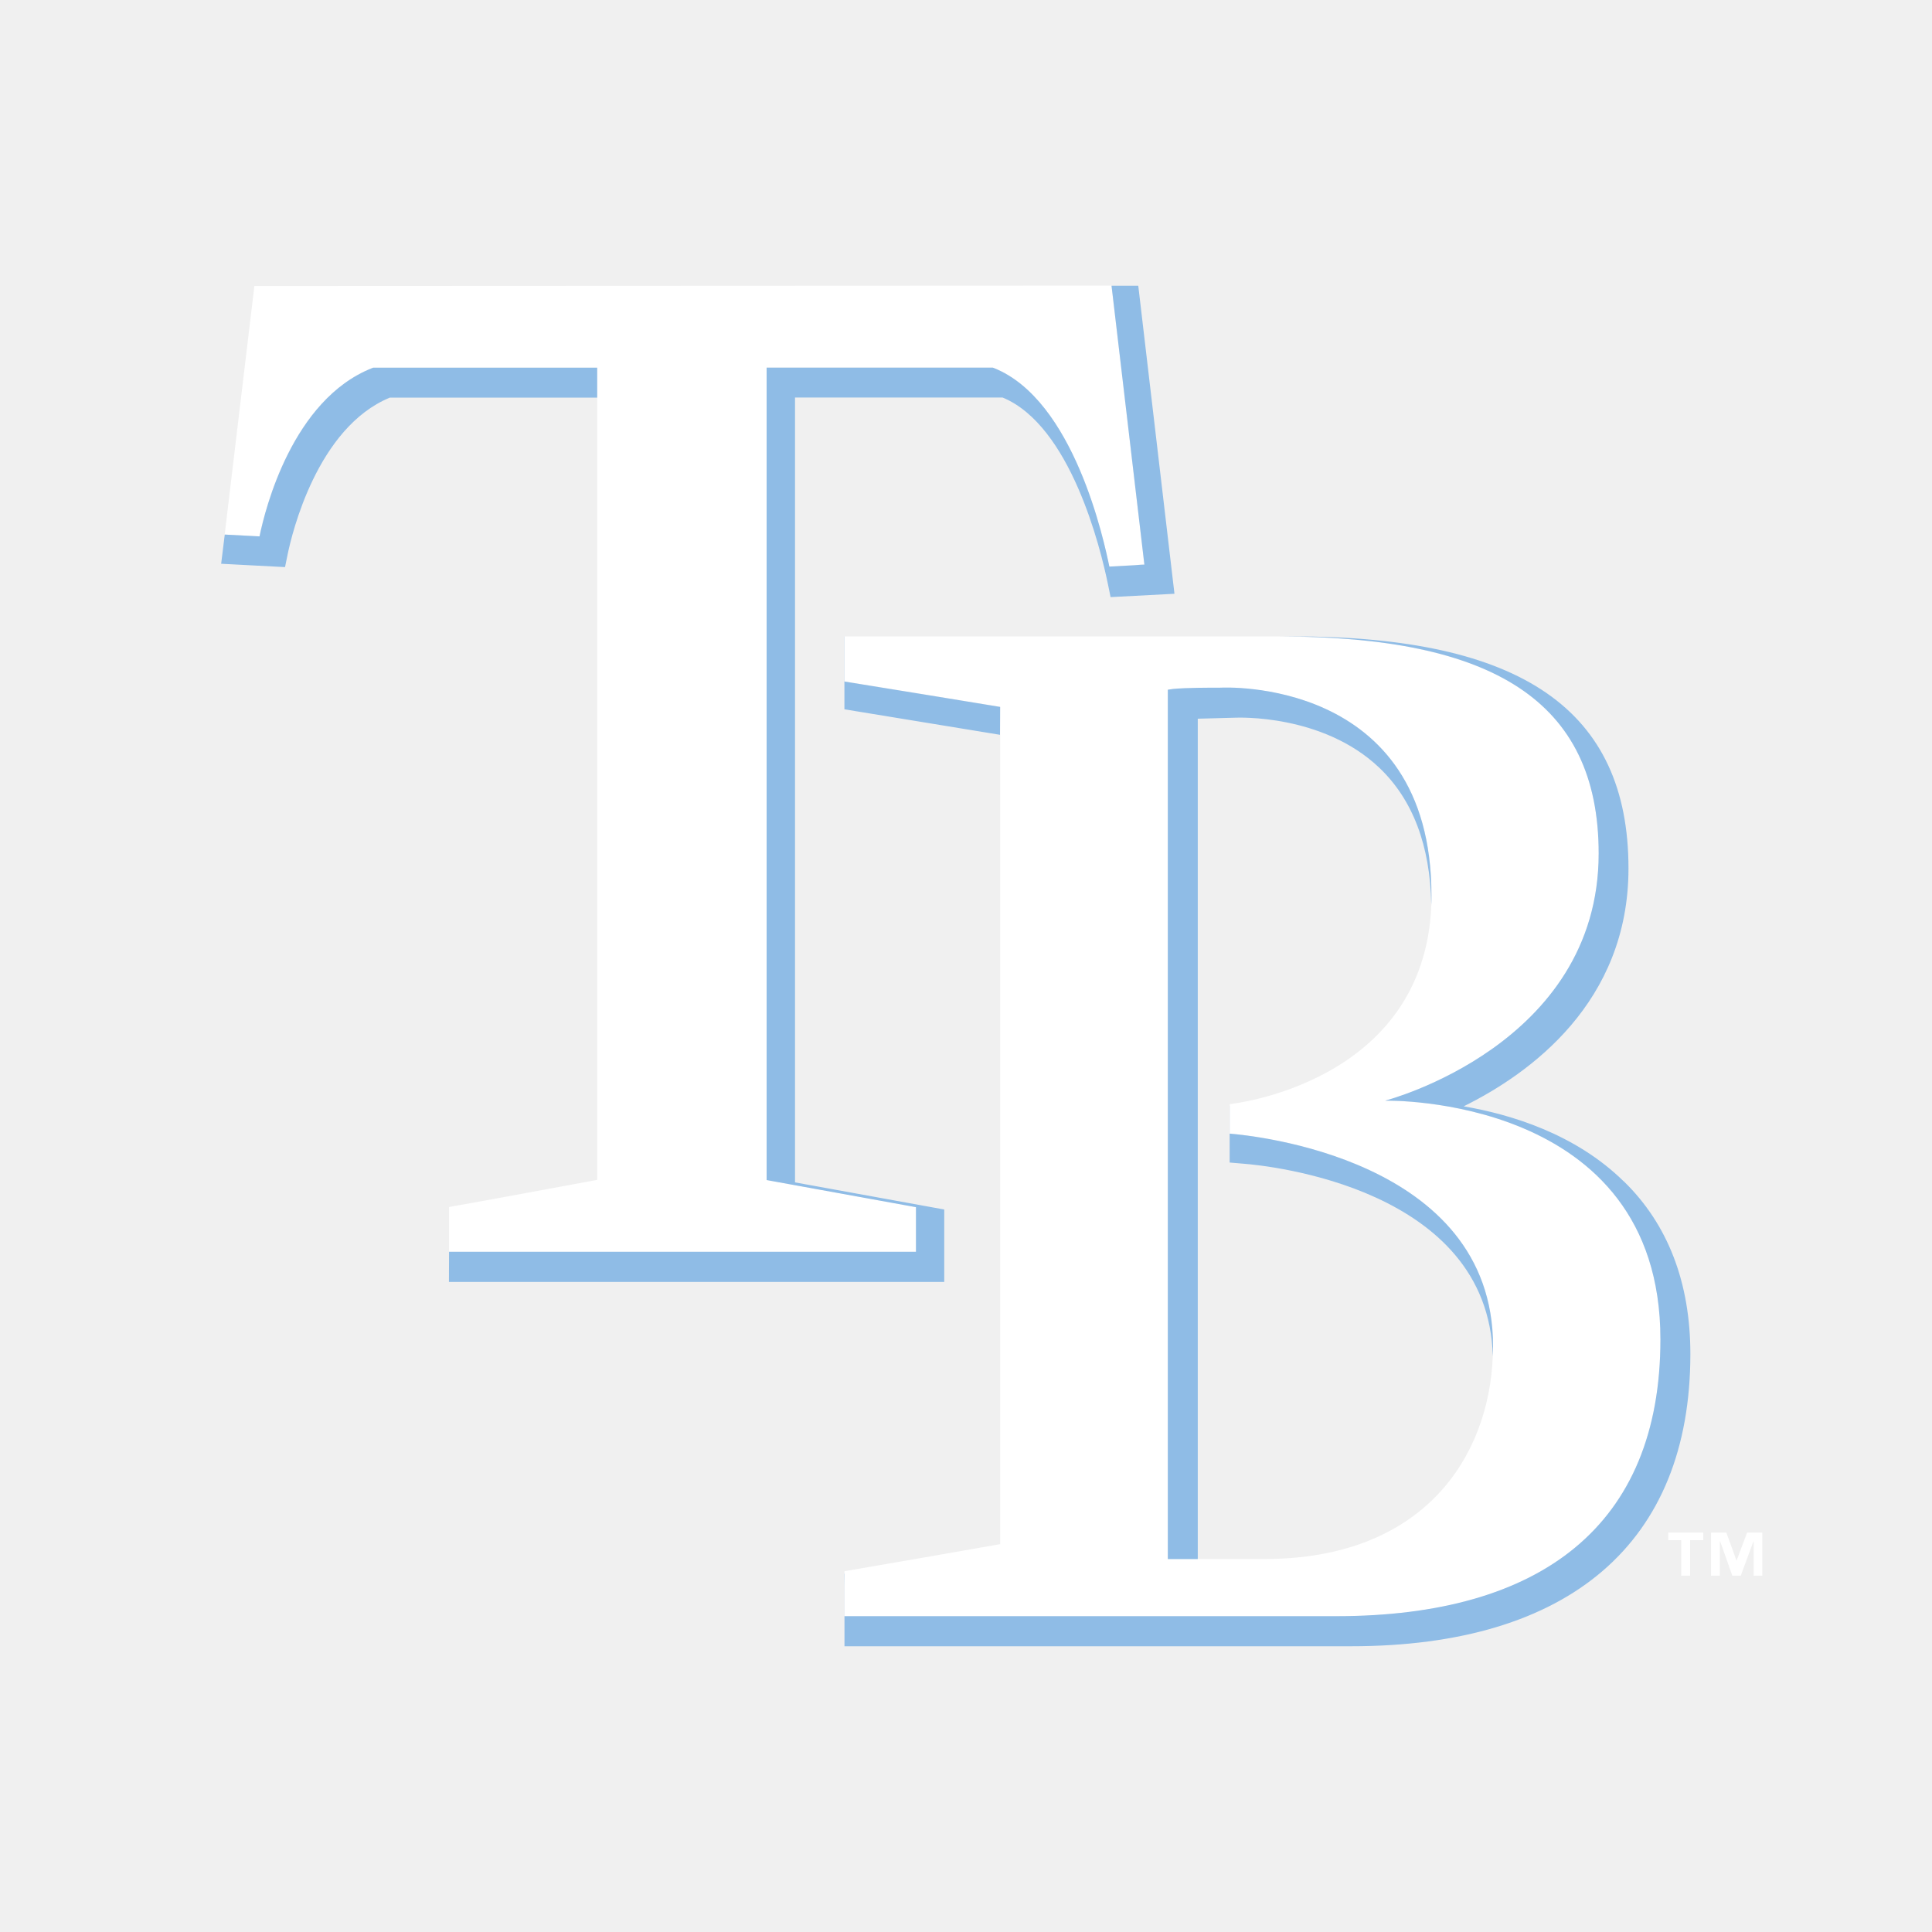
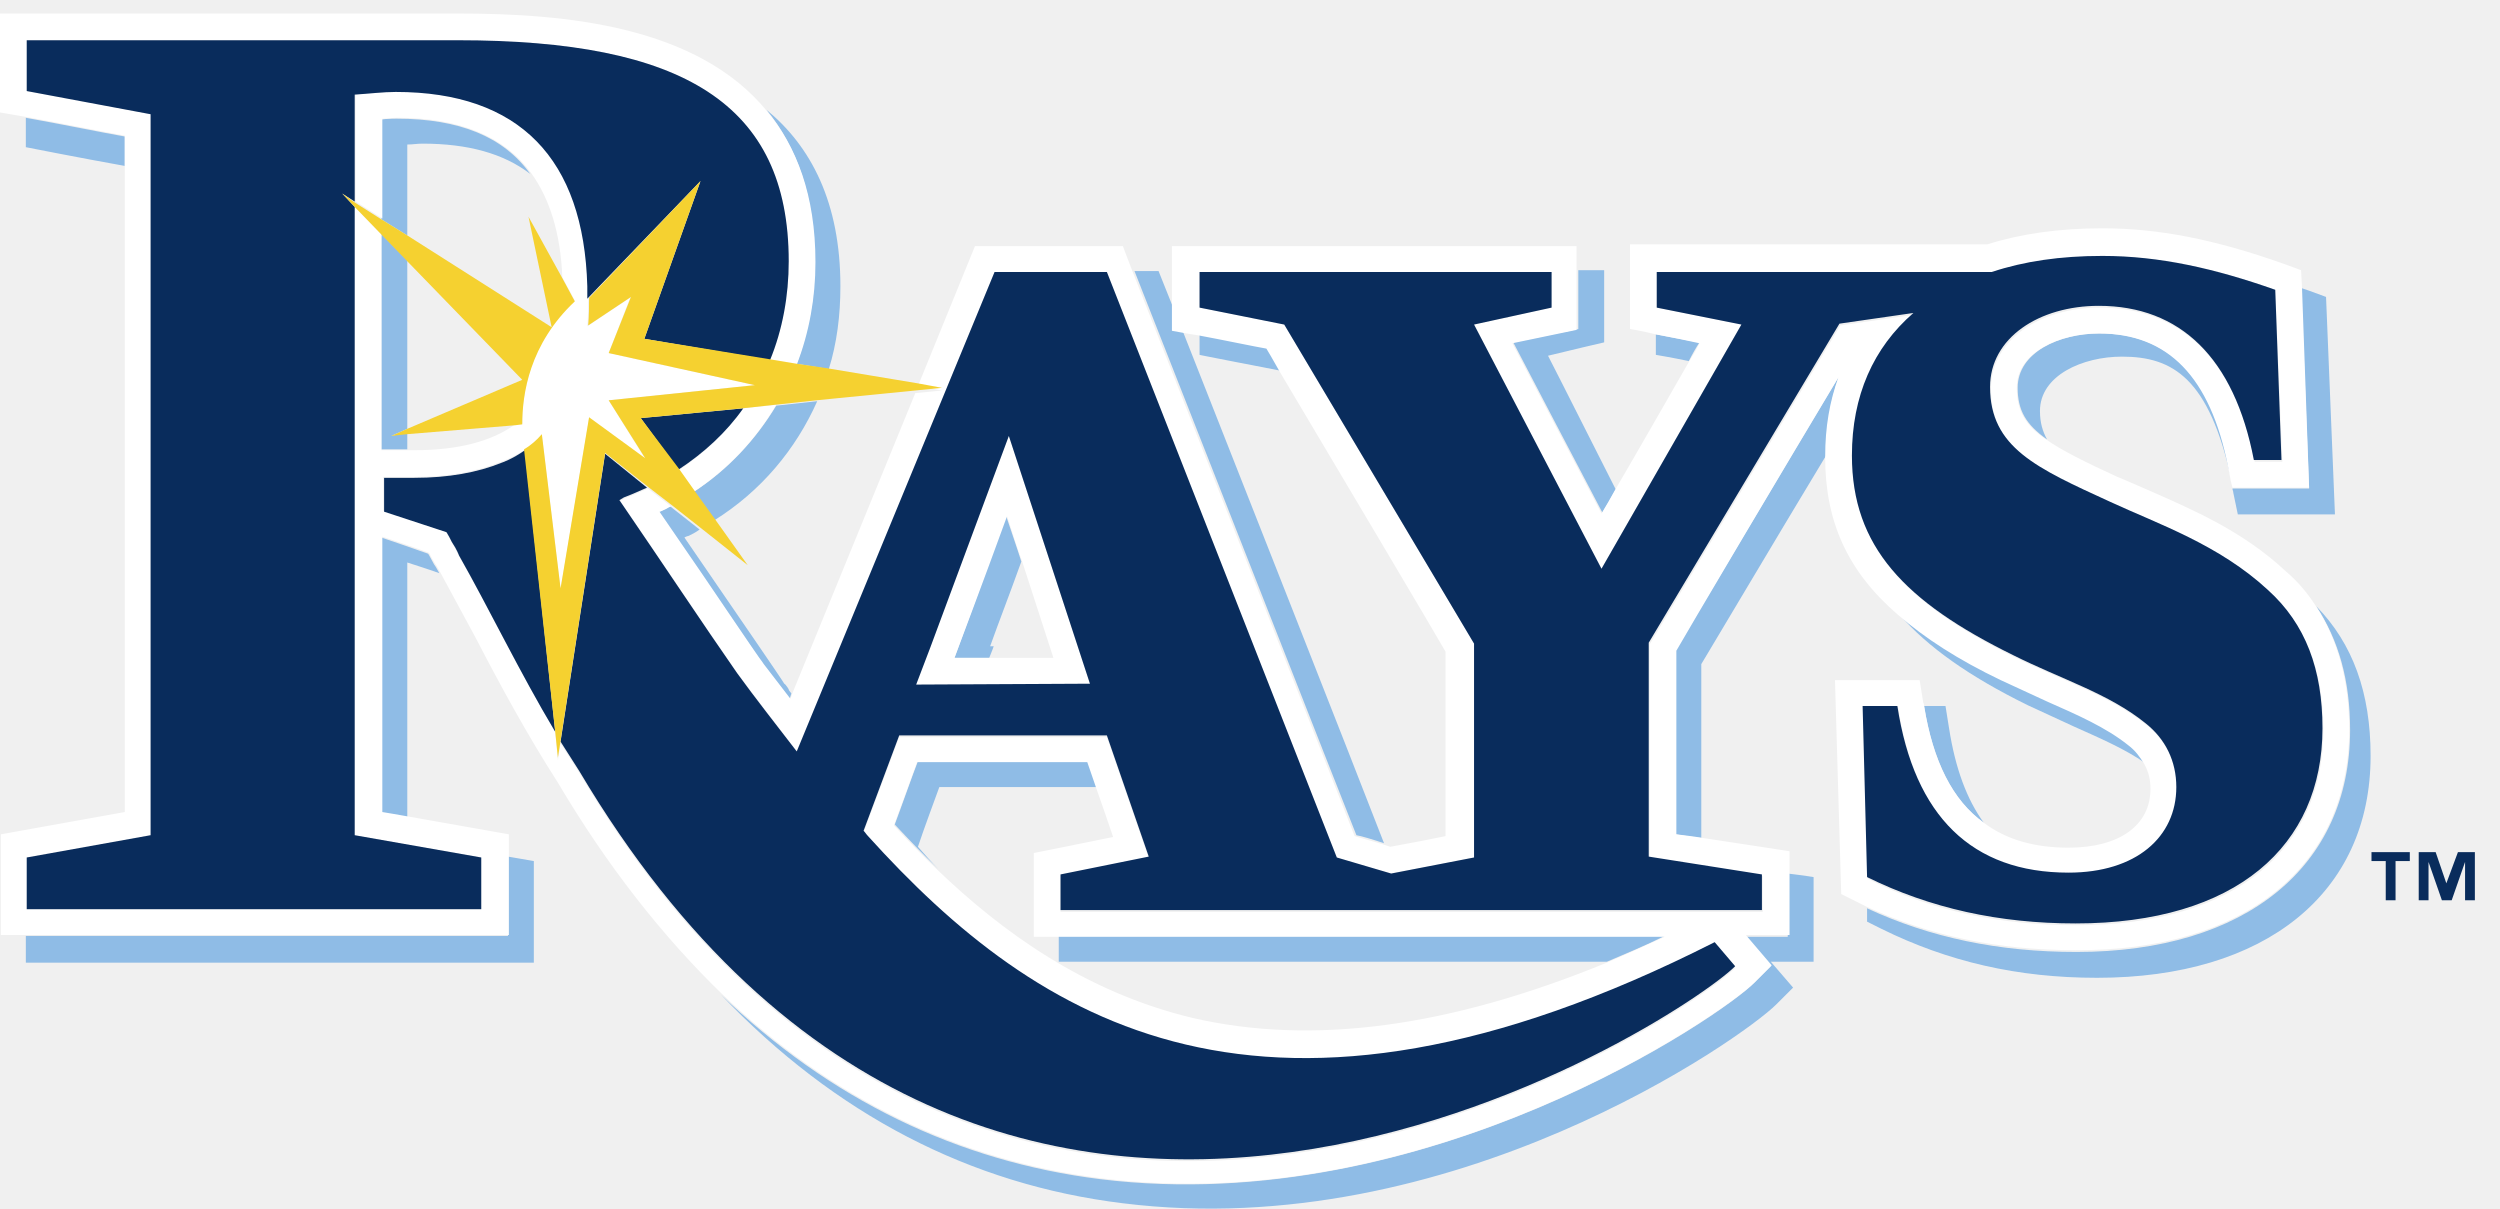
- <svg xmlns="http://www.w3.org/2000/svg" viewBox="0 0 300 300">
-   <path fill="#fff" d="M69.73 187.42c1.66-.25 23.01-4.21 23.01-4.21V57.08h-34.8l-.16.06c-12.4 4.9-16.63 21.96-17.47 26.04 0 .03-.02.11-.02.11l-5.4-.3 4.61-38.58 133.09-.06v.02l5.1 43.29-.53.02-1.01.08-3.89.21c-.81-3.9-5.46-25.88-17.94-30.84l-.17-.05h-35.1v126.15s21.74 3.96 23.18 4.21v6.93h-72.5Zm192.71 51.74v5.51h-1.38v-5.51h-2.02v-1.18h5.44v1.18Zm9.87 5.51v-5.33h-.04l-1.96 5.33h-1.32l-1.88-5.33h-.05v5.33h-1.37v-6.69h2.38l1.58 4.36 1.64-4.36h2.36v6.69Zm-141.18 6.29v-6.98c1.41-.22 23.54-4.08 24.15-4.2h.02V109.75s-22.72-3.73-24.16-3.94v-6.99h67.3c.12 0 .23 0 .36.02 32.8.06 49.44 9.85 49.44 33.7 0 29.79-33.1 38.36-33.1 38.36v.03s42.69-1.01 42.69 37.04c0 28.95-18.57 43.01-50.38 43.01h-76.31Zm91.16-111.94c0-34.07-32.7-32.22-32.7-32.22-1.73 0-5.46 0-7.42.19l-.82.12v134.97h15.03c24.53 0 34.81-15.68 35.42-31.5.02-.51.04-1.02.04-1.54 0-29.23-37.65-32.75-40.89-33.02v-4.57s30.25-3.09 31.31-30.96c.02-.48.02-.97.02-1.48Z" />
-   <path fill="#8fbce6" d="M92.74 57.1h-34.8l-.16.06c-12.39 4.9-16.62 21.96-17.46 26.04 0 .03-.02.08-.02.09l-5.4-.28-.56 4.53 9.92.52.4-1.96c.67-3.26 4.59-19.71 15.88-24.36h32.19v-4.65Zm88.6 50.01v134.98h14.28-9.63V111.6c2.05-.05 5.9-.16 5.9-.16.27 0 13.45-.6 22.26 7.75 5.22 4.95 7.93 12.1 8.1 21.29.02-.48.02-.97.02-1.48 0-34.07-32.7-32.22-32.7-32.22-1.73 0-5.45 0-7.42.2l-.82.12Zm9.6 64.58v8.83l2.14.18c3.93.3 38.05 3.78 38.72 29.89.02-.51.04-1.02.04-1.54 0-29.23-37.65-32.75-40.89-33.02v-4.33Zm-44.32 16.12s-19.95-3.62-23.17-4.21V61.73h32.24c10.54 4.36 15.19 23.31 16.36 29.03l.4 1.96 9.92-.52-5.62-47.83h-4.15l5.1 43.3-.53.02-1.02.08-3.89.21c-.81-3.92-5.46-25.88-17.95-30.84l-.16-.05h-35.11v126.15s21.75 3.96 23.19 4.21v6.93h-72.5l-.02 4.68h76.91v-11.24Zm8.68-78.04s-22.72-3.73-24.16-3.94v-6.99h-.02v11.3l24.16 3.96.02-4.32Zm96.81 73.65c-7.52-7.37-17.5-10.37-24.83-11.63 10.32-5.1 25.59-16.14 25.59-36.94 0-24.6-16.57-36.03-52.13-36.03h-1.94c32.8.07 49.44 9.86 49.44 33.71 0 29.78-33.1 38.36-33.1 38.36v.02s42.69-.99 42.69 37.06c0 28.94-18.57 42.99-50.38 42.99h-76.31v-6.59h-.03l.02 1.97v9.29h78.64c33.98 0 52.71-16.09 52.71-45.37 0-11.09-3.48-20.16-10.36-26.85" />
+ <svg xmlns="http://www.w3.org/2000/svg" viewBox="0 0 280.52 135.618">
+   <g fill="#8fbce6">
+     <path d="M143.8 41.617c-.8-1.4-1.4-2.3-1.5-2.6-1.2-.2-5-1-7.7-1.5v2.3c-.1 0 6.1 1.2 9.2 1.8zM159.5 105.017h-40.7v2.9h61.5c2.1-.9 4.3-1.8 6.5-2.9h-27.3zM169.8 38.417c2.2 4.2 7.1 13.6 10 19.1.5-.8 1-1.7 1.5-2.6-2.8-5.5-6-11.9-7.6-15 2-.5 6.3-1.5 6.3-1.5v-8.1h-2.9v6.6c-.1 0-4.9 1-7.3 1.5zM185.8 37.517v2.3s1.8.3 3.7.7c.4-.8.8-1.5 1.2-2.1-1.3-.2-3.3-.6-4.9-.9z" />
+     <path d="M195.8 105.017l2.9 3.4-1.9 1.9c-3.4 3.5-36.7 26.5-73.3 22-16.1-2-30.4-9-42.6-20.7 12.8 13.4 27.9 21.3 45.1 23.4 36.9 4.6 69.6-18.6 73.3-22.3l1.9-1.9-2.5-2.9h4.8v-9.5s-1.2-.2-2.9-.4v7.1h-4.8v-.1zM206.3 42.317c-5 8.4-17.7 29.6-18.3 30.7v20.6c.7.1 1.7.3 2.9.4v-19.5c.5-.8 8.2-13.8 14-23.4 0-3.2.5-6.1 1.4-8.8zM238.9 83.517c-2.5-2-5.7-3.4-9.1-4.9l-5.2-2.4c-4.8-2.4-8.6-4.8-11.5-7.3 3.2 3.7 7.9 7 14.4 10.2l5.2 2.4c2.9 1.3 5.7 2.5 8 4.1-.5-.8-1.1-1.5-1.8-2.1zM222.6 92.317c-1.9-2.6-3.2-6.1-3.9-10.6l-.4-2.5h-2.4c1 6.2 3.2 10.6 6.7 13.1zM250.5 54.817c0 .2.1.3.1.5l.5 2.4H262l-1-24.4-1.9-.7-.9-.3.9 22.5h-8.6zM235.6 37.417c-4.5 0-9.2 2.1-9.2 6.1 0 2.5.9 4.1 3.3 5.8-.5-.9-.8-1.9-.8-3.2 0-4 4.8-6.1 9.2-6.1 5.7 0 9.8 2.4 12.3 13.9l-.3-1.6c-2-10-6.7-14.9-14.5-14.9z" />
+     <path d="M259.9 68.017c2.5 3.8 3.8 8.3 3.8 13.9 0 15.3-11.7 24.9-30.7 24.9-8.7 0-16.4-1.6-23.5-4.9v1.5l1.6.8c7.5 3.7 15.3 5.5 24.2 5.5 18.9 0 30.7-9.5 30.7-24.9 0-7.1-2-12.6-6.1-16.8zM155.3 94.617c-3.4-8.8-16.8-42.8-22.6-57.5l-1.1-2.6v-.1l-1.6-4h-2.7c4.9 12.4 24 61.1 24.9 63.3.6.1 1.9.5 3.1.9zM105.4 88.317h17.7c-.4-1.1-.7-2.1-1-2.9H103c-.7 1.8-1.7 4.7-2.6 7.1 1.5 1.6 3.1 3.3 4.9 5-.8-.8-1.6-1.7-2.3-2.5.8-2.4 1.9-5.3 2.4-6.7zM107.1 73.817h3.9c.3-.7.5-1.3.5-1.3h-.4c1-2.8 2.1-5.6 3.5-9.5-.5-1.6-1.1-3.3-1.7-5.1-2.5 6.9-5.8 15.9-5.8 15.9zM91.7 45.017l-4.6.5c-2.3 3.8-5.4 7.2-9.3 9.7l2.3 3.2c5.3-3.3 9.2-8 11.6-13.4zM45.7 16.217c.6 0 1.1-.1 1.7-.1 5.1 0 9.1 1.1 12.1 3.4-3-4.2-8-6.2-15-6.2-.5 0-1.1 0-1.7.1v11.2l2.9 1.8v-10.2zM48.7 63.317l-.6-1.1-.1-.1c-1.4-.5-4.3-1.5-5.2-1.8v30.9c.7.1 1.7.3 2.9.5v-28.6c.6.2 2.2.7 3.6 1.2l-.4-.7-.2-.3zM2.9 105.117v2.9h57v-11.4s-1.2-.2-2.9-.5v8.9H2.9v.1zM89.4 40.817l3.6.6c.9-2.9 1.3-6 1.3-9.3 0-9.4-3.3-15.7-8.3-19.8 3.3 4 5.4 9.5 5.4 16.9.1 4.1-.7 8-2 11.6zM43.9 48.917l1.8-.8v-18.9l-2.9-3v24.2h2.9v-1.9l-1.8.4zM88 76.717c0-.1-6.4-9.4-6.4-9.4s-2.8-4.1-4.8-7c.1-.1.5-.2.5-.2.4-.2.8-.4 1.2-.7l-3.3-2.6c-.3.1-.5.3-.8.4 0 0-.3.2-.5.2 2 2.9 4.8 7 4.8 7l6.4 9.4c.1.1.5.7.5.7l3 3.9.2-.6c-.1-.1-.2-.3-.3-.4.1 0-.4-.7-.5-.7zM14 15.317c-2.3-.4-7.7-1.5-11.1-2.1v3.3s6.6 1.3 11.1 2.1v-3.3z" />
+   </g>
+   <g fill="#fff">
+     <path d="M263.6 81.817c0-5.5-1.3-10.1-3.8-13.9-.9-1.4-2-2.7-3.3-3.8-4.8-4.5-10.4-6.9-15.4-9.1l-3-1.3-.5-.2c-3.7-1.7-6.3-3-8-4.2-2.4-1.6-3.3-3.3-3.3-5.8 0-4 4.8-6.1 9.2-6.1 7.8 0 12.5 4.9 14.5 14.9l.3 1.6.2.8h8.6l-.8-22.5-.1-1.9-1.9-.7c-7.9-2.8-14.2-4-20.4-4-4.8 0-9.1.6-12.9 1.8h-40.1v9.5s1.3.2 2.9.6c1.6.3 3.6.7 4.9 1-.3.6-.7 1.3-1.2 2.1-2.3 4-5.6 9.8-8.3 14.4-.5.9-1 1.8-1.5 2.6-2.9-5.5-7.8-14.9-10-19.1l7.2-1.5v-9.4h-45.4v9.5l1.1.2c.5.1 1.1.2 1.8.3 2.7.5 6.5 1.3 7.7 1.5.2.3.7 1.2 1.5 2.6 4.7 7.9 18 30.3 18.6 31.4v20.7c-1.4.3-4 .8-6.2 1.2l-.9-.3c-1.3-.4-2.5-.7-3.1-.9-.9-2.3-20-50.9-24.9-63.3-.7-1.8-1.1-2.9-1.1-2.9h-16.6l-6.4 15.7 2.7.5-3 .3-13.8 33.7-.2.6-3-3.9s-.4-.6-.5-.7-6.4-9.4-6.4-9.4-2.8-4.1-4.8-7c.1 0 .5-.2.5-.2.3-.1.5-.3.8-.4l-2.6-2c-.9.4-1.8.8-2.6 1.1l-.5.3c5 7.3 9.3 13.8 13.2 19.4 2.1 2.8 4.4 5.8 6.7 8.8l22.1-53.9h12.6l25.8 65.7 6.1 1.8 9.3-1.8v-24l-21.3-35.8-9.5-1.9v-4h39.5v4l-8.7 1.9 14.3 27.4 15.7-27.4-9.5-1.9v-4h37.6c3.6-1.1 7.7-1.8 12.4-1.8 6.5 0 12.7 1.4 19.4 3.8l.8 19.3H253c-2.3-11.6-8.3-17.3-17.4-17.3-6.7 0-12.2 3.6-12.2 9.1 0 6.8 5.3 9.1 13.5 12.9 5.4 2.5 12.2 4.9 17.7 9.9 4.2 3.8 6.1 8.9 6.1 15.5 0 13.2-9.7 21.9-27.7 21.9-8.6 0-16.3-1.6-23.4-5.2l-.5-19.2h3.9c1.9 12.4 8.5 18.7 19.2 18.7 7.6 0 12.1-4 12.1-9.6 0-2.9-1.3-5.5-3.5-7.2-4.1-3.3-9.5-5-14.8-7.6-12.1-6-18.1-12.2-18.1-22.4 0-6.7 2.4-12.2 6.9-16l-8.3 1.2-21.4 35.8v24l12.7 2v4H119v-4l9.9-2-4.7-13.6h-23.3l-4 10.7c.2.2.3.4.5.6 19 20.8 44.6 37.4 95 11.9l2.3 2.7c-6.2 6.2-83.2 56.7-129.7-21.9l-2.1-3.3-.3 1.9-.3-3.2c-4-6.7-7.4-13.8-10.9-19.9 0 0-.2-.5-.8-1.5-.2-.4-.4-.8-.6-1.1l-7-2.3v-3.8h3.4c3.9 0 7.1-.6 9.8-1.7 0 0 1.2-.4 2.6-1.3.7-.5 1.3-1 2-1.7l2.1 17.3 3.2-19.2 6.3 4.6-4.1-6.6 16.4-1.7-16.4-3.6 2.4-6.2-4.8 3.2c.1-1.1.1-2.2.1-3.1v-.2V32.517v-.4c-.4-14.3-7.6-21.8-21.5-21.8-1.5 0-3 .1-4.6.3v12l3 1.9v-11.2c.6 0 1.1-.1 1.7-.1 7 0 12 2.1 15 6.2 2.1 2.9 3.3 6.8 3.5 11.7l1.4 2.6c-5.1 4.7-5.9 10.4-5.9 13.8l-.8.1c-2.6 1.9-6.4 2.9-11.3 2.9h-3.7v-24.2l-3-3.1v70.5l14.2 2.5v5.8H3v-5.8l13.9-2.5v-80.9L3 10.217v-5.7h48.4c25.2 0 37.1 7.1 37.1 24.8 0 3.9-.7 7.6-2.1 11.1l3 .5c1.4-3.6 2.1-7.5 2.1-11.5 0-7.5-2.1-12.9-5.4-16.9-7.8-9.6-22.6-11-34.7-11H0v11.1s1.2.2 2.9.5c3.4.6 8.8 1.7 11.1 2.1V91.117c-3.3.6-13.9 2.5-13.9 2.5v11.3h57v-11.3s-6.8-1.2-11.3-2c-1.2-.2-2.2-.4-2.9-.5v-30.9c.9.3 3.9 1.3 5.2 1.8l.1.1c0 .1.6 1.1.6 1.1l.2.3.4.7 4 7.4c2.8 5.4 5.8 10.9 9.2 16.2 5.5 9.3 11.7 17.2 18.4 23.7 12.3 11.8 26.6 18.7 42.6 20.7 36.6 4.6 69.8-18.5 73.3-22l1.9-1.9-2.9-3.4h4.9v-9.4s-5.8-.9-9.8-1.5c-1.1-.2-2.2-.3-2.9-.4v-20.6c.6-1.1 13.2-22.4 18.2-30.7-1 2.7-1.5 5.6-1.5 8.9v.1c0 7.2 2.5 12.8 8.2 17.7 3 2.6 6.7 5 11.5 7.3l5.2 2.4c3.4 1.5 6.6 2.9 9.1 4.9.8.6 1.3 1.3 1.8 2.1.5.9.7 1.8.7 2.8 0 4.1-3.5 6.6-9.2 6.6-3.8 0-7-.9-9.5-2.8-3.5-2.5-5.7-6.9-6.7-13.1 0-.1 0-.2-.1-.4l-.4-2.5h-9.5l.7 24 1.6.8 1.2.6c7.1 3.3 14.8 4.9 23.5 4.9 19 .1 30.7-9.4 30.7-24.8zm-129.8 32.4c-12.1-2.9-21.4-9.7-28.6-16.6-1.8-1.7-3.4-3.4-4.9-5 .9-2.4 1.9-5.2 2.6-7.1H122c.3.8.6 1.8 1 2.9.6 1.7 1.3 3.7 1.9 5.5-2.9.6-8.9 1.8-8.9 1.8v9.4h70.8c-2.2 1-4.4 2-6.5 2.9-17.8 7.3-33.1 9.3-46.5 6.2z" />
+     <path d="M113.2 48.917l-8.8 23.7-1.6 4.2 19.5-.1-9.1-27.8zm1.5 14.1c1.4 4.3 2.6 8 3.5 10.8h-11.1s3.4-9 5.9-15.9c.6 1.8 1.1 3.5 1.7 5.1zM87.1 45.417l-3.7.4c-1.9 2.7-4.3 5-7.3 7l1.7 2.4c3.9-2.6 7-5.9 9.3-9.8z" />
+   </g>
+   <g fill="#092c5c">
+     <path d="M67.9 50.917l-5 32.3 2.1 3.3c46.6 78.6 123.5 28.1 129.7 21.9l-2.3-2.7c-50.5 25.6-76.1 9-95-11.9-.2-.2-.3-.4-.5-.6l4-10.7h23.3l4.7 13.6-9.9 2v4h78.7v-4l-12.7-2v-24l21.4-35.8 8.3-1.2c-4.5 3.9-6.9 9.3-6.9 16 0 10.2 5.9 16.4 18.1 22.4 5.4 2.7 10.7 4.3 14.8 7.6 2.3 1.8 3.5 4.3 3.5 7.2 0 5.6-4.5 9.6-12.1 9.6-10.8 0-17.3-6.3-19.2-18.7H209l.5 19.2c7.1 3.5 14.8 5.2 23.4 5.2 18 0 27.7-8.7 27.7-21.9 0-6.6-1.9-11.7-6.1-15.5-5.5-5.1-12.3-7.4-17.7-9.9-8.3-3.8-13.5-6.1-13.5-12.9 0-5.5 5.5-9.1 12.2-9.1 9.1 0 15.2 5.8 17.4 17.3h3.1l-.7-19.1c-6.8-2.4-13-3.8-19.4-3.8-4.7 0-8.8.6-12.4 1.8h-37.6v4l9.5 1.9-15.7 27.4-14.3-27.4 8.7-1.9v-4h-39.5v4l9.5 1.9 21.3 35.8v24l-9.3 1.8-6.1-1.8-25.8-65.7h-12.6l-22.2 53.8c-2.3-3-4.6-5.9-6.7-8.8-3.9-5.6-8.2-12.1-13.2-19.4l.5-.3c.8-.3 1.7-.7 2.6-1.1l-4.7-3.8zm54.4 25.8l-19.5.1 1.6-4.2 8.8-23.7 9.1 27.8z" />
+     <path d="M83.4 45.817l-11.5 1.1 4.2 5.8c2.9-1.9 5.4-4.2 7.3-6.9z" />
+     <path d="M78.6 20.317l-6.3 17.7 14.1 2.4c1.4-3.4 2.1-7.2 2.1-11.1 0-17.7-11.9-24.8-37.1-24.8H3v5.7l13.9 2.6v80.9L3 96.217v5.8h51v-5.8l-14.2-2.5v-70.5l-1.4-1.5 1.4.9v-12c1.6-.1 3.2-.3 4.6-.3 13.9 0 21.1 7.5 21.5 21.8v1.4l12.7-13.2z" />
+     <path d="M58.9 50.517c-1.4 1-2.6 1.4-2.6 1.4-2.7 1.1-6 1.7-9.8 1.7h-3.4v3.8l7 2.3c.2.3.4.7.6 1.1.6.9.8 1.5.8 1.5 3.4 6 6.8 13.1 10.8 19.8l-3.4-31.6z" />
+   </g>
+   <g fill="#f5d130">
+     <path d="M89.4 40.817l-3-.5-14.1-2.3 6.3-17.7-12.5 13.1c0 .9 0 2-.1 3.1l4.8-3.2-2.5 6.3 16.4 3.6-16.4 1.7 4.1 6.5-6.3-4.6-3.2 19.2-2.1-17.3c-.6.7-1.3 1.3-2 1.7l3.5 31.7.3 2.9.3-1.9 5-32.3 4.8 3.8 2.6 2 3.3 2.6 5.3 4.2-3.7-5.2-2.3-3.2-1.7-2.4-4.3-5.7 11.4-1.1 3.7-.4 4.6-.5 11.1-1.1 3-.3-2.7-.5-10.2-1.7-3.4-.5zM38.4 21.717l1.4 1.5 3 3.1 2.9 3 12.9 13.3-12.9 5.5-1.8.8 1.8-.2 12.1-1 .8-.1c0-3.4.8-9 5.9-13.8l-1.4-2.6-3.8-6.9 2.6 12.4-16.2-10.3-2.9-1.8-3-1.9-1.4-1z" />
+   </g>
+   <g fill="#092c5c">
+     <path d="M266.1 96.617h1.6v4.4h1.1v-4.4h1.6v-1h-4.3zM275.8 95.617l-1.3 3.5-1.2-3.5h-1.9v5.4h1.1v-4.3l1.5 4.3h1.1l1.5-4.3v4.3h1.1v-5.4z" />
+   </g>
</svg>
